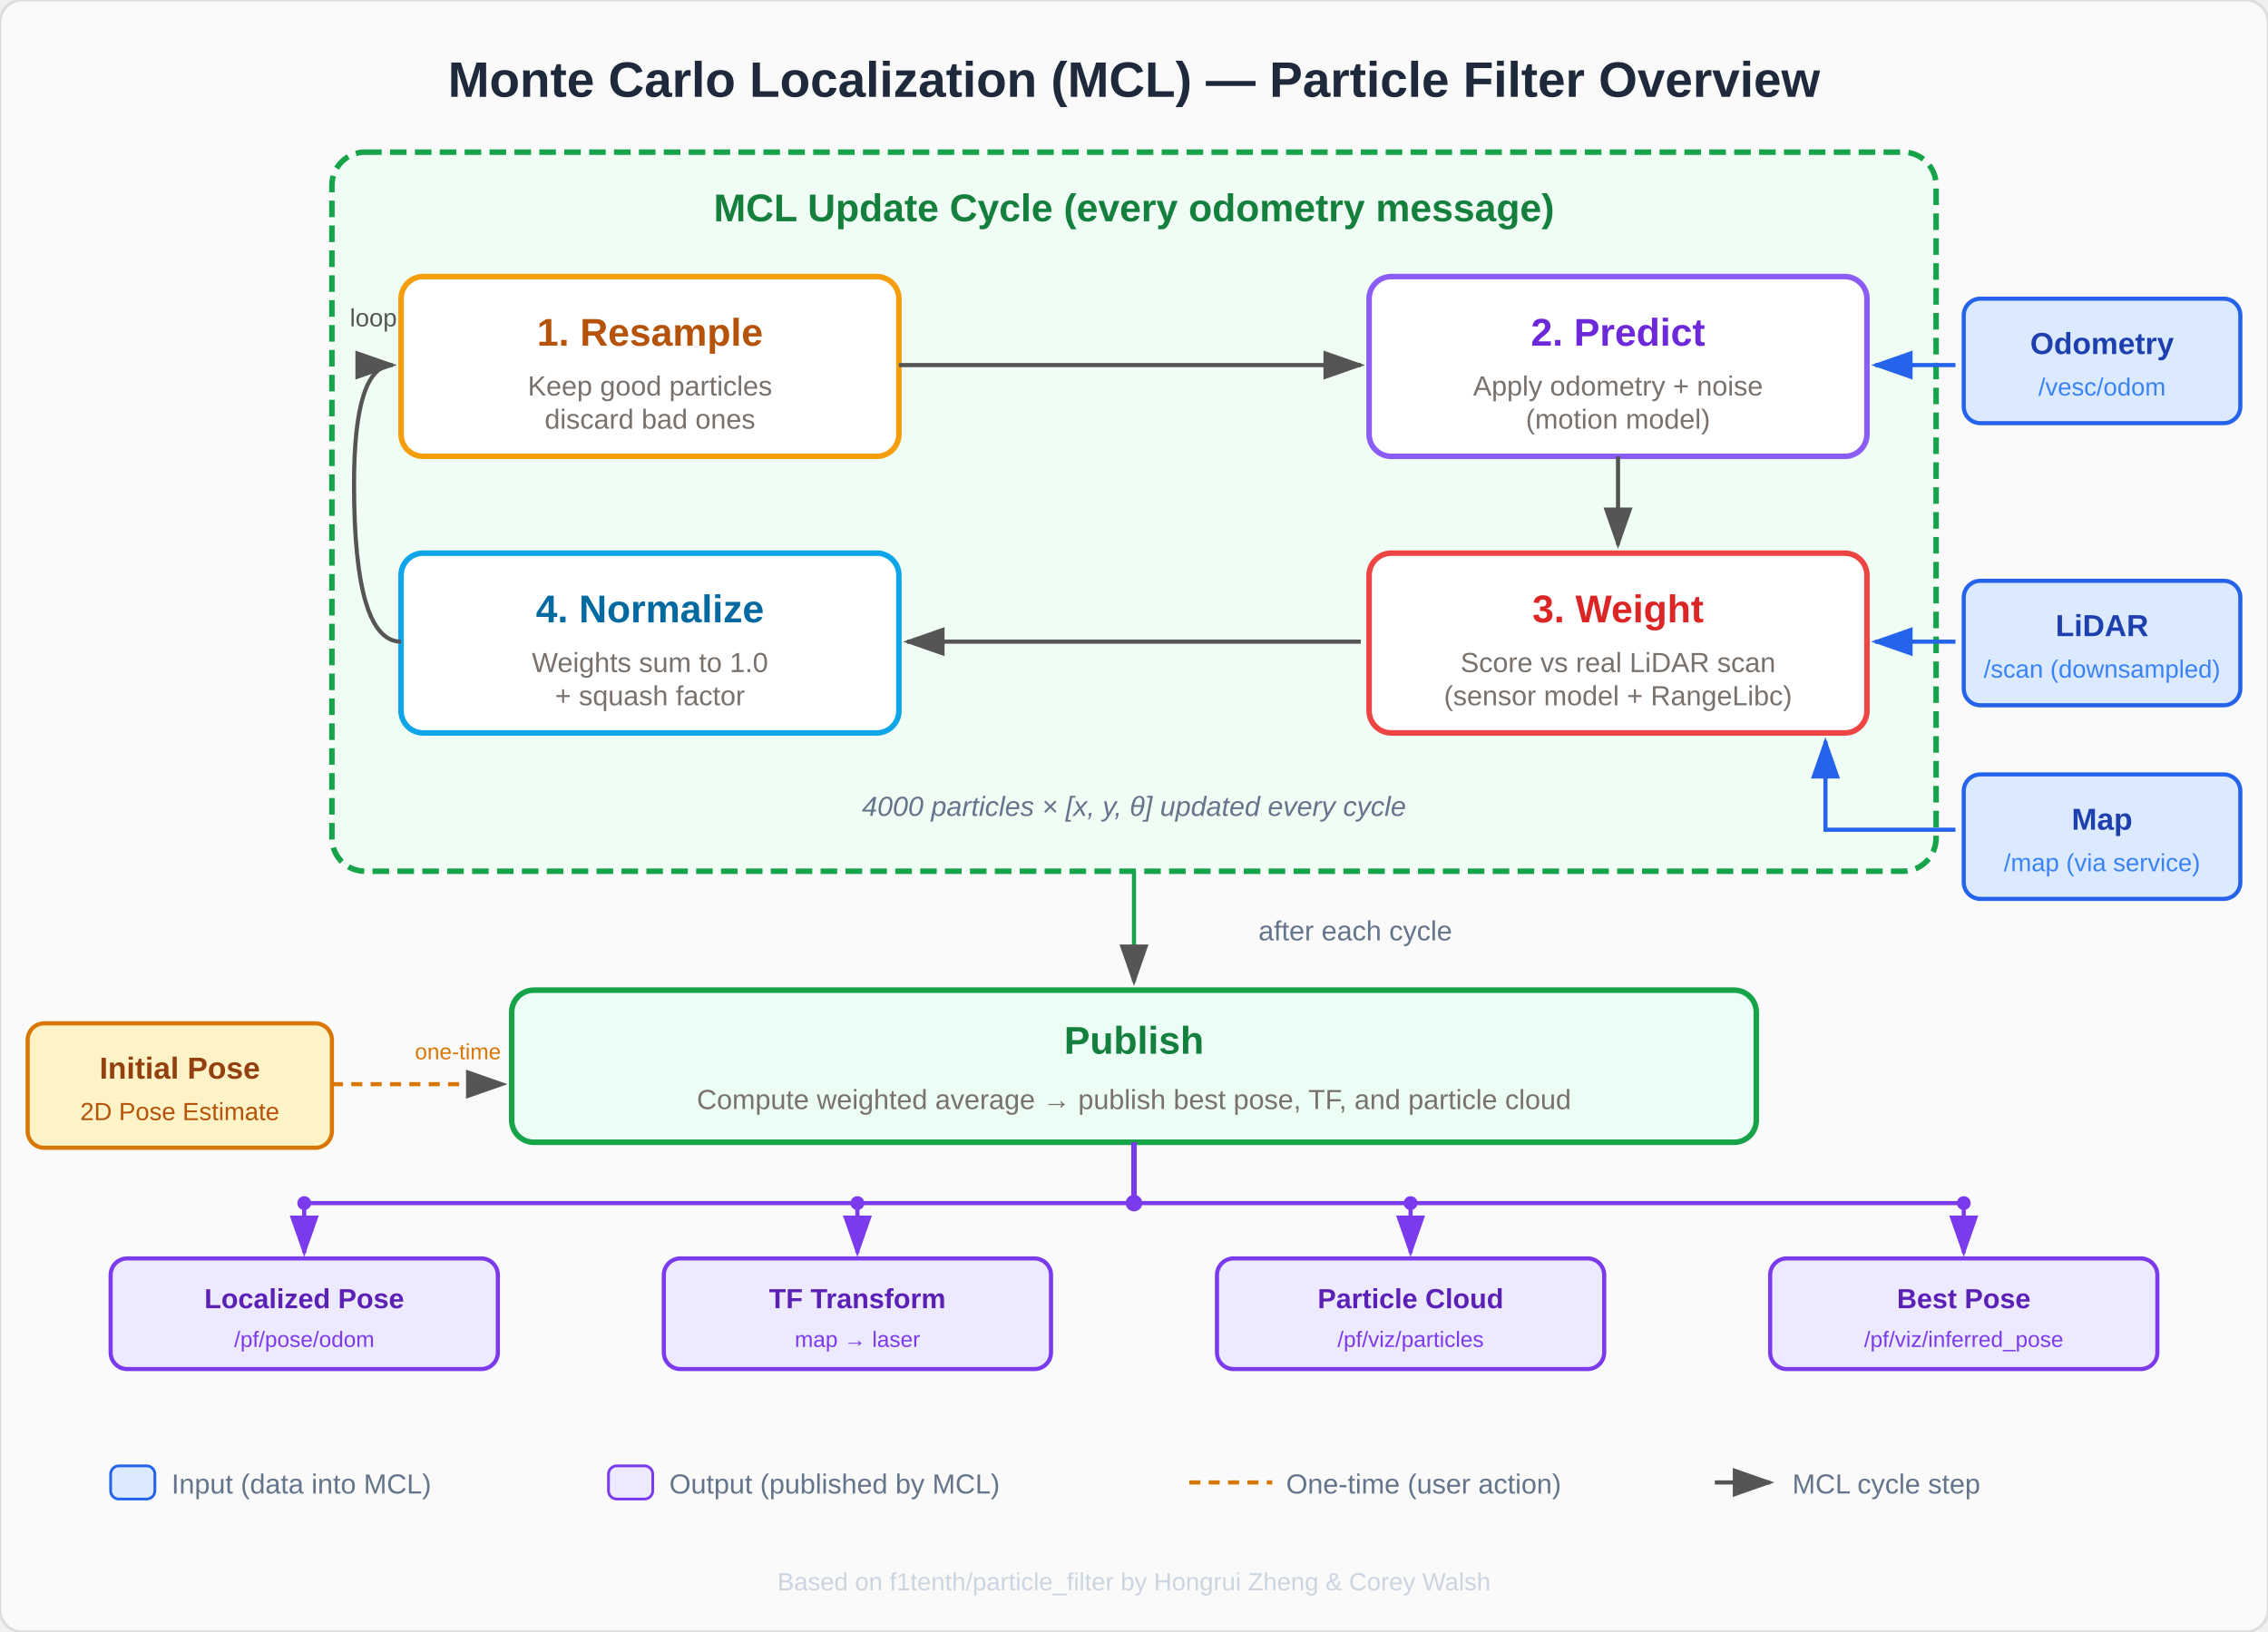
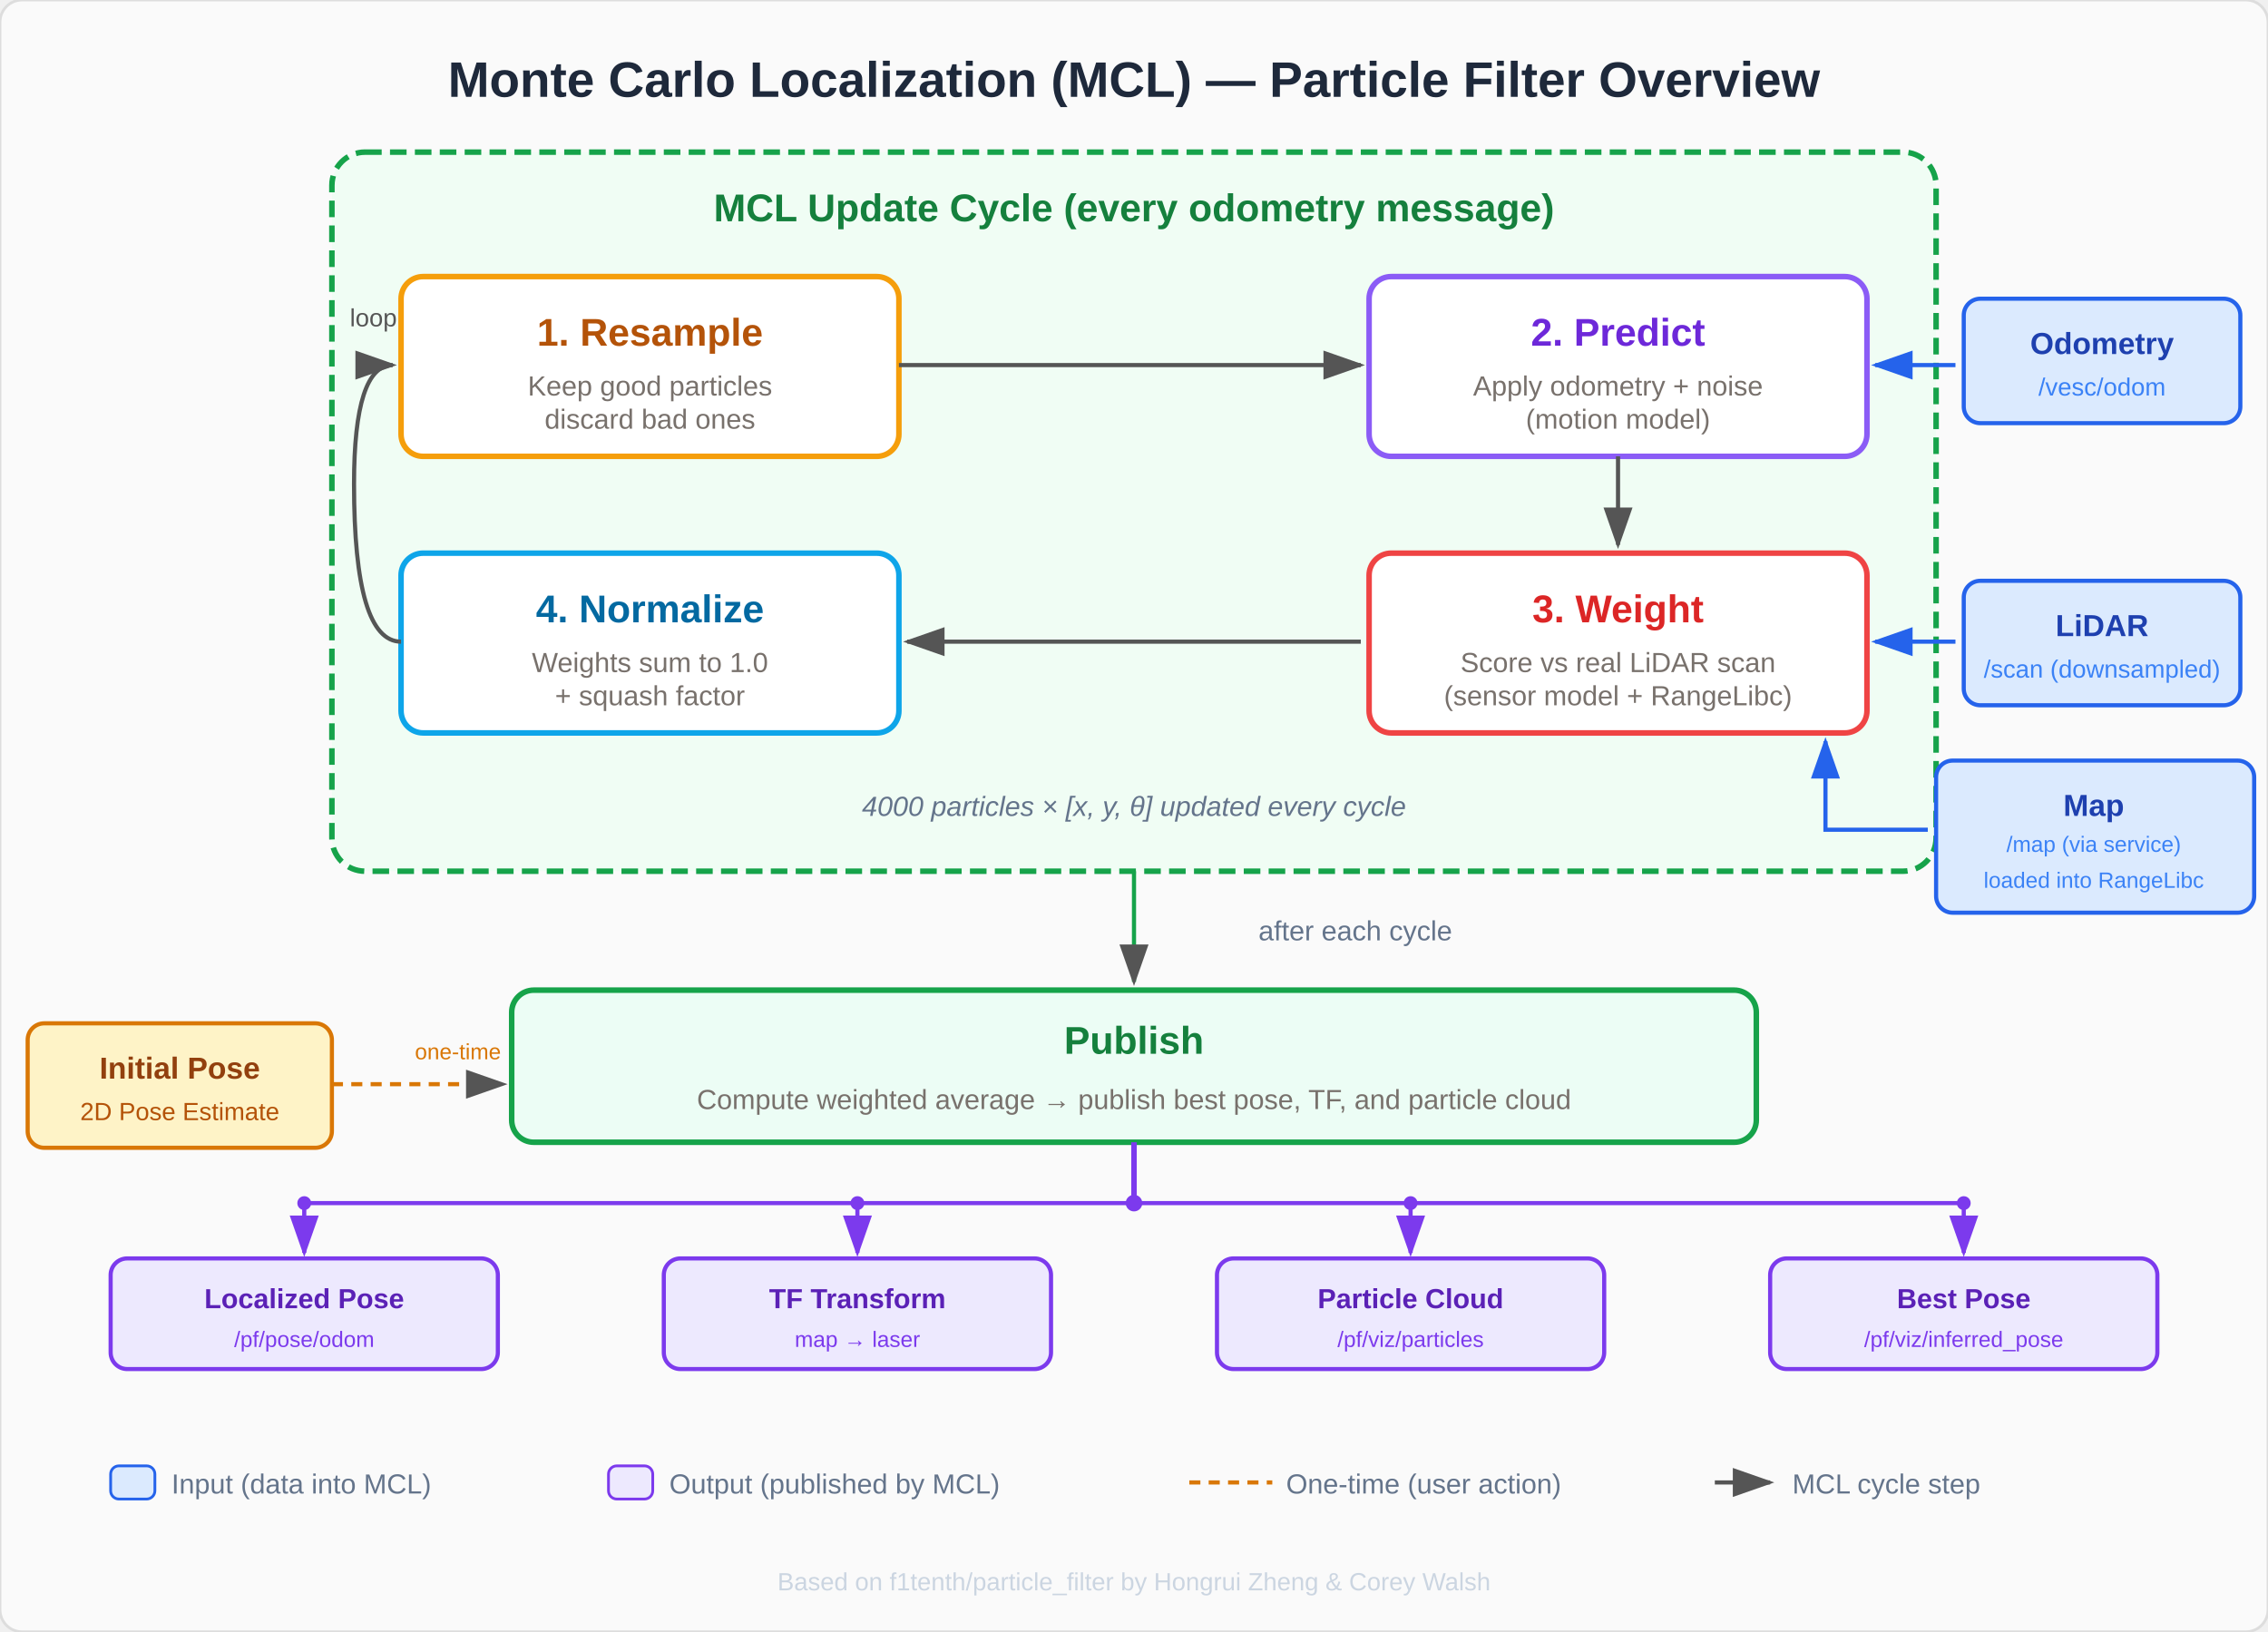
<svg xmlns="http://www.w3.org/2000/svg" viewBox="0 0 820 590" font-family="Arial, Helvetica, sans-serif">
  <defs>
    <marker id="arrow" markerWidth="10" markerHeight="7" refX="9" refY="3.5" orient="auto">
      <polygon points="0 0, 10 3.5, 0 7" fill="#555" />
    </marker>
    <marker id="arrow-blue" markerWidth="10" markerHeight="7" refX="9" refY="3.5" orient="auto">
      <polygon points="0 0, 10 3.5, 0 7" fill="#2563eb" />
    </marker>
    <marker id="arrow-out" markerWidth="10" markerHeight="7" refX="9" refY="3.5" orient="auto">
      <polygon points="0 0, 10 3.5, 0 7" fill="#7c3aed" />
    </marker>
  </defs>
  <rect width="820" height="590" rx="8" fill="#fafafa" stroke="#ddd" stroke-width="1" />
  <text x="410" y="35" text-anchor="middle" font-size="18" font-weight="bold" fill="#1e293b">Monte Carlo Localization (MCL) — Particle Filter Overview</text>
  <rect x="120" y="55" width="580" height="260" rx="12" fill="#f0fdf4" stroke="#16a34a" stroke-width="2" stroke-dasharray="6,3" />
  <text x="410" y="80" text-anchor="middle" font-size="14" font-weight="bold" fill="#15803d">MCL Update Cycle (every odometry message)</text>
  <rect x="145" y="100" width="180" height="65" rx="8" fill="#fff" stroke="#f59e0b" stroke-width="2" />
  <text x="235" y="125" text-anchor="middle" font-size="14" font-weight="bold" fill="#b45309">1. Resample</text>
  <text x="235" y="143" text-anchor="middle" font-size="10" fill="#78716c">Keep good particles</text>
  <text x="235" y="155" text-anchor="middle" font-size="10" fill="#78716c">discard bad ones</text>
  <rect x="495" y="100" width="180" height="65" rx="8" fill="#fff" stroke="#8b5cf6" stroke-width="2" />
  <text x="585" y="125" text-anchor="middle" font-size="14" font-weight="bold" fill="#6d28d9">2. Predict</text>
  <text x="585" y="143" text-anchor="middle" font-size="10" fill="#78716c">Apply odometry + noise</text>
  <text x="585" y="155" text-anchor="middle" font-size="10" fill="#78716c">(motion model)</text>
  <line x1="325" y1="132" x2="492" y2="132" stroke="#555" stroke-width="1.5" marker-end="url(#arrow)" />
  <rect x="495" y="200" width="180" height="65" rx="8" fill="#fff" stroke="#ef4444" stroke-width="2" />
  <text x="585" y="225" text-anchor="middle" font-size="14" font-weight="bold" fill="#dc2626">3. Weight</text>
  <text x="585" y="243" text-anchor="middle" font-size="10" fill="#78716c">Score vs real LiDAR scan</text>
  <text x="585" y="255" text-anchor="middle" font-size="10" fill="#78716c">(sensor model + RangeLibc)</text>
  <line x1="585" y1="165" x2="585" y2="197" stroke="#555" stroke-width="1.5" marker-end="url(#arrow)" />
  <rect x="145" y="200" width="180" height="65" rx="8" fill="#fff" stroke="#0ea5e9" stroke-width="2" />
  <text x="235" y="225" text-anchor="middle" font-size="14" font-weight="bold" fill="#0369a1">4. Normalize</text>
  <text x="235" y="243" text-anchor="middle" font-size="10" fill="#78716c">Weights sum to 1.0</text>
  <text x="235" y="255" text-anchor="middle" font-size="10" fill="#78716c">+ squash factor</text>
  <line x1="492" y1="232" x2="328" y2="232" stroke="#555" stroke-width="1.5" marker-end="url(#arrow)" />
  <path d="M 145,232 Q 128,232 128,175 Q 128,132 142,132" fill="none" stroke="#555" stroke-width="1.5" marker-end="url(#arrow)" />
  <text x="135" y="118" text-anchor="middle" font-size="9" fill="#555">loop</text>
  <text x="410" y="295" text-anchor="middle" font-size="10" fill="#64748b" font-style="italic">4000 particles × [x, y, θ] updated every cycle</text>
  <rect x="710" y="108" width="100" height="45" rx="6" fill="#dbeafe" stroke="#2563eb" stroke-width="1.5" />
  <text x="760" y="128" text-anchor="middle" font-size="11" font-weight="bold" fill="#1e40af">Odometry</text>
  <text x="760" y="143" text-anchor="middle" font-size="9" fill="#3b82f6">/vesc/odom</text>
  <path d="M 707,132 L 678,132" fill="none" stroke="#2563eb" stroke-width="1.5" marker-end="url(#arrow-blue)" />
  <rect x="710" y="210" width="100" height="45" rx="6" fill="#dbeafe" stroke="#2563eb" stroke-width="1.5" />
  <text x="760" y="230" text-anchor="middle" font-size="11" font-weight="bold" fill="#1e40af">LiDAR</text>
  <text x="760" y="245" text-anchor="middle" font-size="9" fill="#3b82f6">/scan (downsampled)</text>
  <path d="M 707,232 L 678,232" fill="none" stroke="#2563eb" stroke-width="1.5" marker-end="url(#arrow-blue)" />
-   <rect x="710" y="280" width="100" height="45" rx="6" fill="#dbeafe" stroke="#2563eb" stroke-width="1.5" />
-   <text x="760" y="300" text-anchor="middle" font-size="11" font-weight="bold" fill="#1e40af">Map</text>
-   <text x="760" y="315" text-anchor="middle" font-size="9" fill="#3b82f6">/map (via service)</text>
-   <path d="M 707,300 L 660,300 L 660,268" fill="none" stroke="#2563eb" stroke-width="1.5" marker-end="url(#arrow-blue)" />
+   <rect x="700" y="275" width="115" height="55" rx="6" fill="#dbeafe" stroke="#2563eb" stroke-width="1.5" />
+   <text x="757" y="295" text-anchor="middle" font-size="11" font-weight="bold" fill="#1e40af">Map</text>
+   <text x="757" y="308" text-anchor="middle" font-size="8" fill="#3b82f6">/map (via service)</text>
+   <text x="757" y="321" text-anchor="middle" font-size="8" fill="#3b82f6">loaded into RangeLibc</text>
+   <path d="M 697,300 L 660,300 L 660,268" fill="none" stroke="#2563eb" stroke-width="1.5" marker-end="url(#arrow-blue)" />
  <rect x="10" y="370" width="110" height="45" rx="6" fill="#fef3c7" stroke="#d97706" stroke-width="1.5" />
  <text x="65" y="390" text-anchor="middle" font-size="11" font-weight="bold" fill="#92400e">Initial Pose</text>
  <text x="65" y="405" text-anchor="middle" font-size="9" fill="#b45309">2D Pose Estimate</text>
  <path d="M 120,392 L 182,392" fill="none" stroke="#d97706" stroke-width="1.5" stroke-dasharray="4,3" marker-end="url(#arrow)" />
  <text x="150" y="383" font-size="8" fill="#d97706">one-time</text>
  <line x1="410" y1="315" x2="410" y2="355" stroke="#16a34a" stroke-width="1.5" marker-end="url(#arrow)" />
  <text x="455" y="340" text-anchor="start" font-size="10" fill="#64748b">after each cycle</text>
  <rect x="185" y="358" width="450" height="55" rx="8" fill="#ecfdf5" stroke="#16a34a" stroke-width="2" />
  <text x="410" y="381" text-anchor="middle" font-size="14" font-weight="bold" fill="#15803d">Publish</text>
  <text x="410" y="401" text-anchor="middle" font-size="10" fill="#78716c">Compute weighted average → publish best pose, TF, and particle cloud</text>
  <line x1="410" y1="413" x2="410" y2="435" stroke="#7c3aed" stroke-width="2" />
  <line x1="110" y1="435" x2="710" y2="435" stroke="#7c3aed" stroke-width="1.5" />
  <circle cx="410" cy="435" r="3" fill="#7c3aed" />
  <circle cx="110" cy="435" r="2.5" fill="#7c3aed" />
  <circle cx="310" cy="435" r="2.5" fill="#7c3aed" />
  <circle cx="510" cy="435" r="2.5" fill="#7c3aed" />
  <circle cx="710" cy="435" r="2.5" fill="#7c3aed" />
  <line x1="110" y1="435" x2="110" y2="453" stroke="#7c3aed" stroke-width="1.5" marker-end="url(#arrow-out)" />
  <rect x="40" y="455" width="140" height="40" rx="6" fill="#ede9fe" stroke="#7c3aed" stroke-width="1.5" />
  <text x="110" y="473" text-anchor="middle" font-size="10" font-weight="bold" fill="#5b21b6">Localized Pose</text>
  <text x="110" y="487" text-anchor="middle" font-size="8" fill="#7c3aed">/pf/pose/odom</text>
  <line x1="310" y1="435" x2="310" y2="453" stroke="#7c3aed" stroke-width="1.5" marker-end="url(#arrow-out)" />
  <rect x="240" y="455" width="140" height="40" rx="6" fill="#ede9fe" stroke="#7c3aed" stroke-width="1.5" />
  <text x="310" y="473" text-anchor="middle" font-size="10" font-weight="bold" fill="#5b21b6">TF Transform</text>
  <text x="310" y="487" text-anchor="middle" font-size="8" fill="#7c3aed">map → laser</text>
  <line x1="510" y1="435" x2="510" y2="453" stroke="#7c3aed" stroke-width="1.5" marker-end="url(#arrow-out)" />
  <rect x="440" y="455" width="140" height="40" rx="6" fill="#ede9fe" stroke="#7c3aed" stroke-width="1.5" />
  <text x="510" y="473" text-anchor="middle" font-size="10" font-weight="bold" fill="#5b21b6">Particle Cloud</text>
  <text x="510" y="487" text-anchor="middle" font-size="8" fill="#7c3aed">/pf/viz/particles</text>
  <line x1="710" y1="435" x2="710" y2="453" stroke="#7c3aed" stroke-width="1.5" marker-end="url(#arrow-out)" />
  <rect x="640" y="455" width="140" height="40" rx="6" fill="#ede9fe" stroke="#7c3aed" stroke-width="1.5" />
  <text x="710" y="473" text-anchor="middle" font-size="10" font-weight="bold" fill="#5b21b6">Best Pose</text>
  <text x="710" y="487" text-anchor="middle" font-size="8" fill="#7c3aed">/pf/viz/inferred_pose</text>
  <rect x="40" y="530" width="16" height="12" rx="3" fill="#dbeafe" stroke="#2563eb" stroke-width="1" />
  <text x="62" y="540" font-size="10" fill="#64748b">Input (data into MCL)</text>
  <rect x="220" y="530" width="16" height="12" rx="3" fill="#ede9fe" stroke="#7c3aed" stroke-width="1" />
  <text x="242" y="540" font-size="10" fill="#64748b">Output (published by MCL)</text>
  <line x1="430" y1="536" x2="460" y2="536" stroke="#d97706" stroke-width="1.5" stroke-dasharray="4,3" />
  <text x="465" y="540" font-size="10" fill="#64748b">One-time (user action)</text>
  <line x1="620" y1="536" x2="640" y2="536" stroke="#555" stroke-width="1.5" marker-end="url(#arrow)" />
  <text x="648" y="540" font-size="10" fill="#64748b">MCL cycle step</text>
  <text x="410" y="575" text-anchor="middle" font-size="9" fill="#cbd5e1">Based on f1tenth/particle_filter by Hongrui Zheng &amp; Corey Walsh</text>
</svg>
